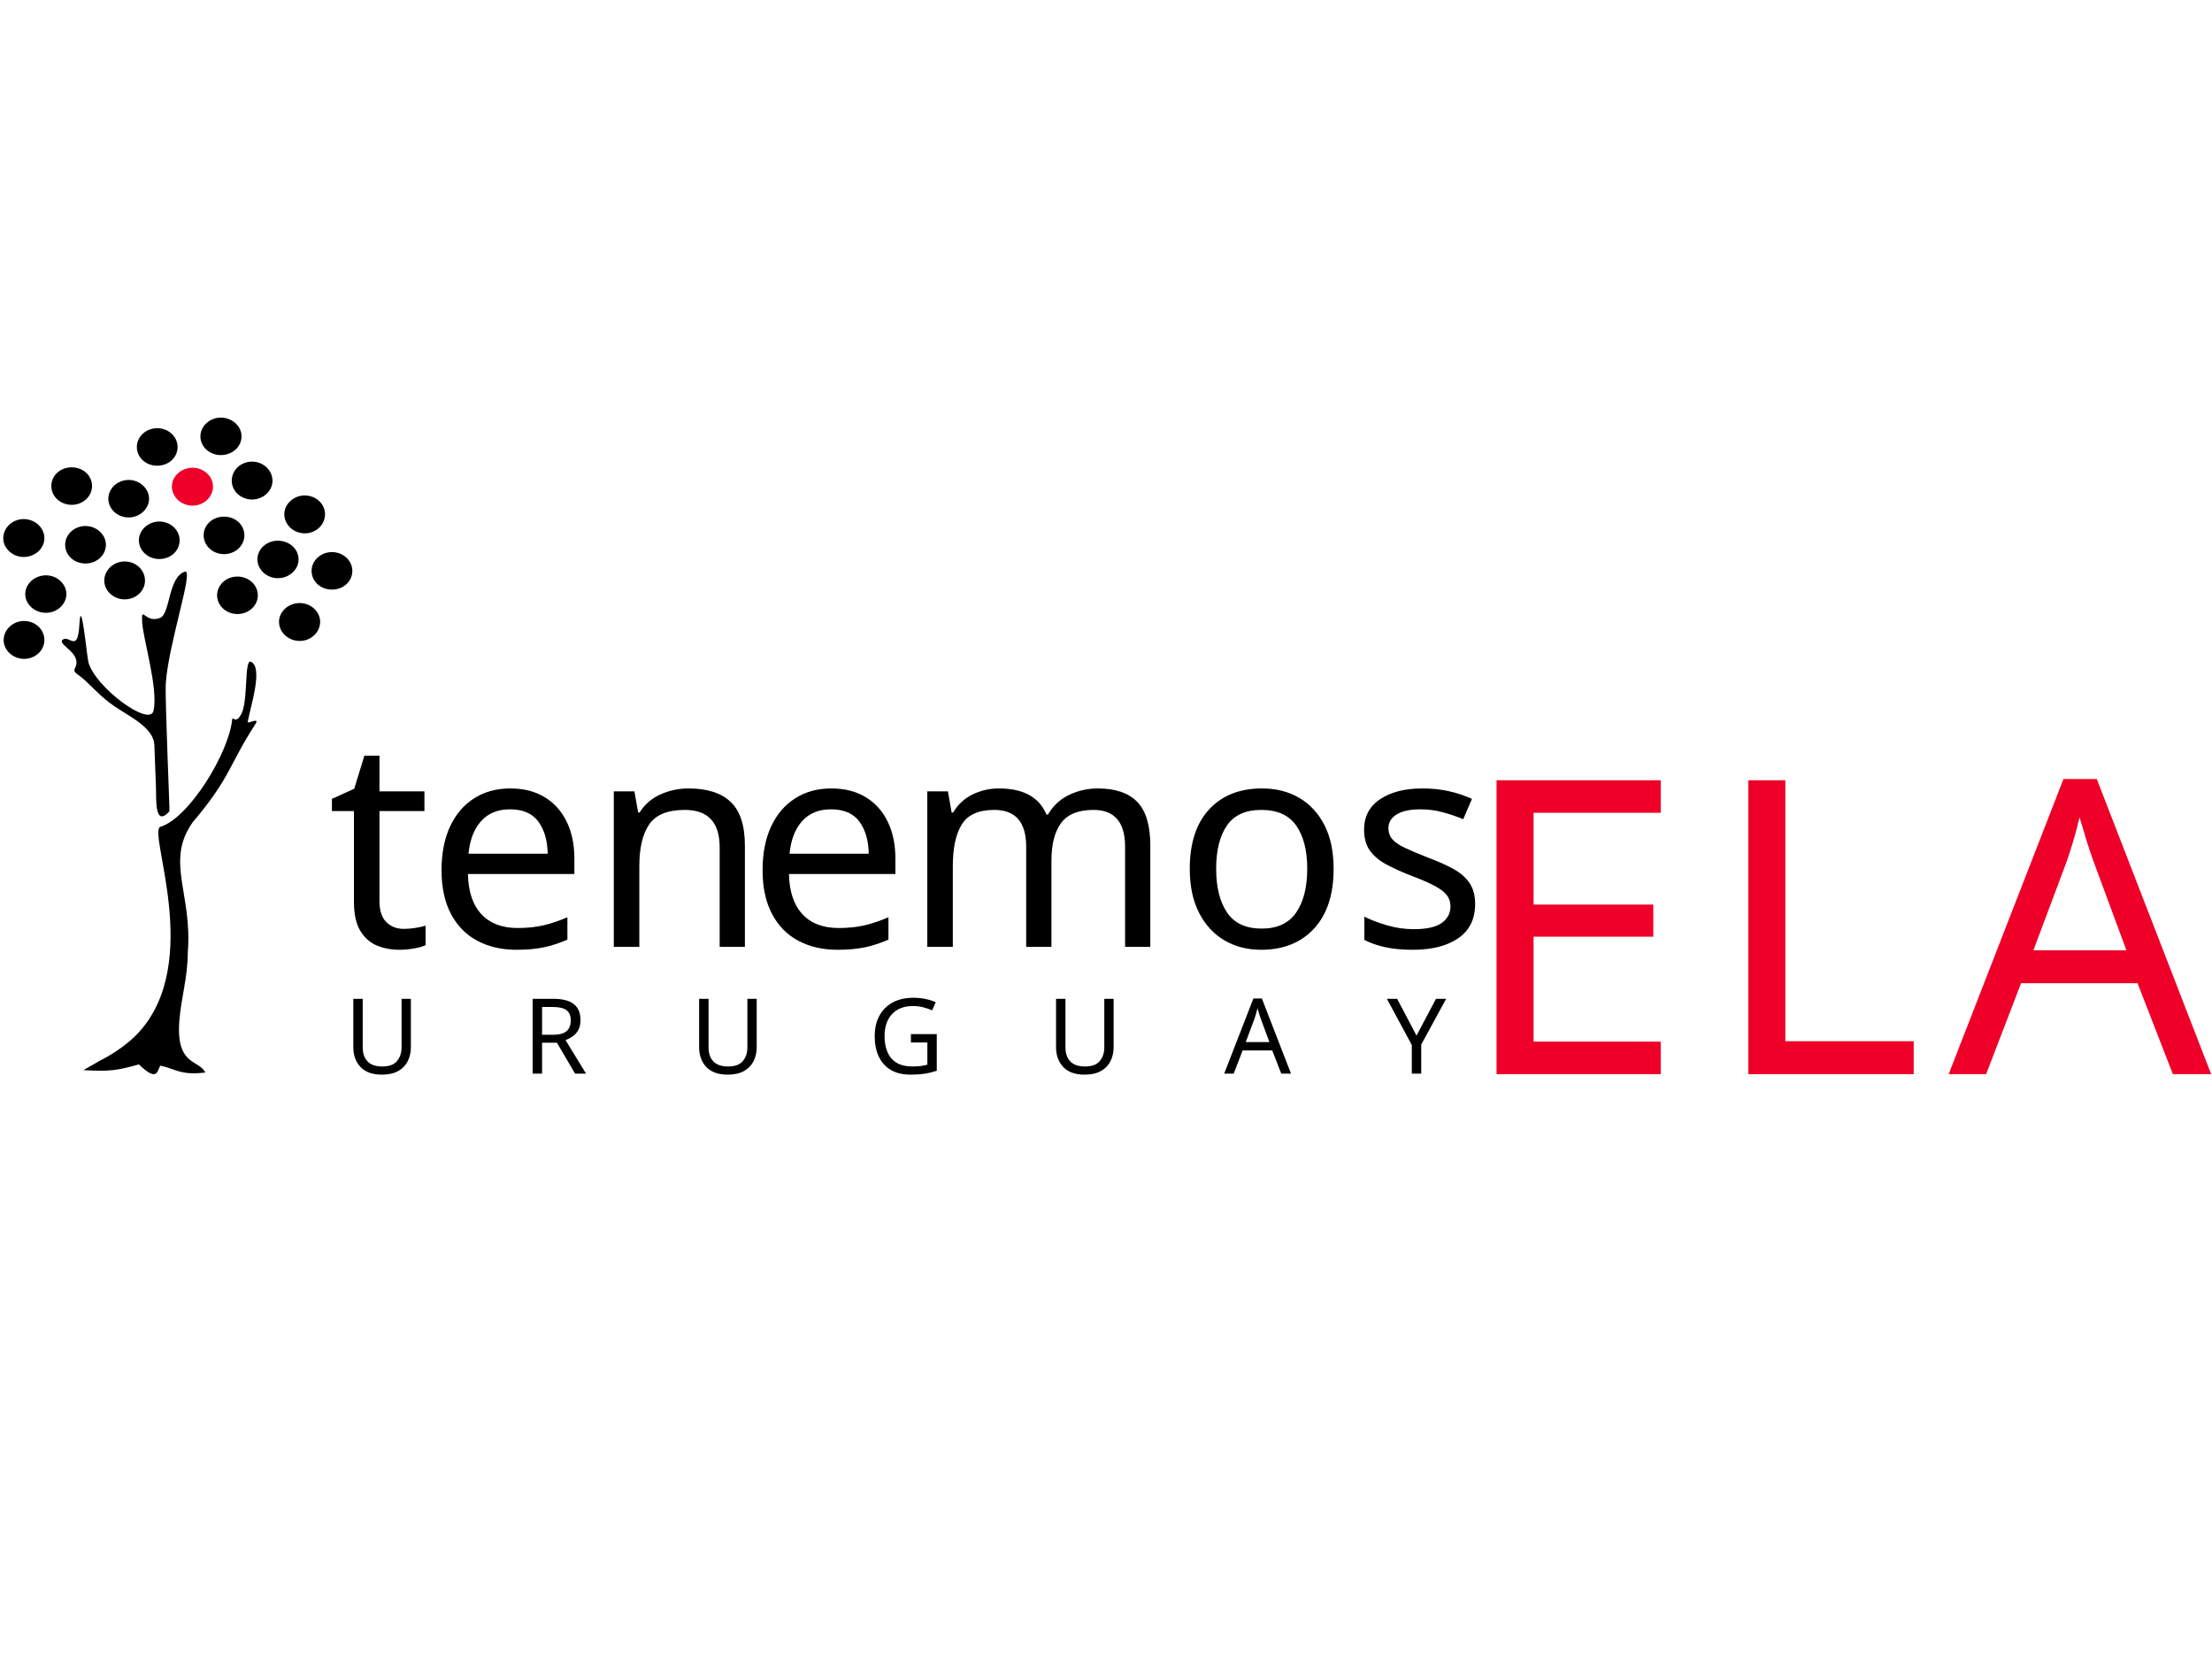
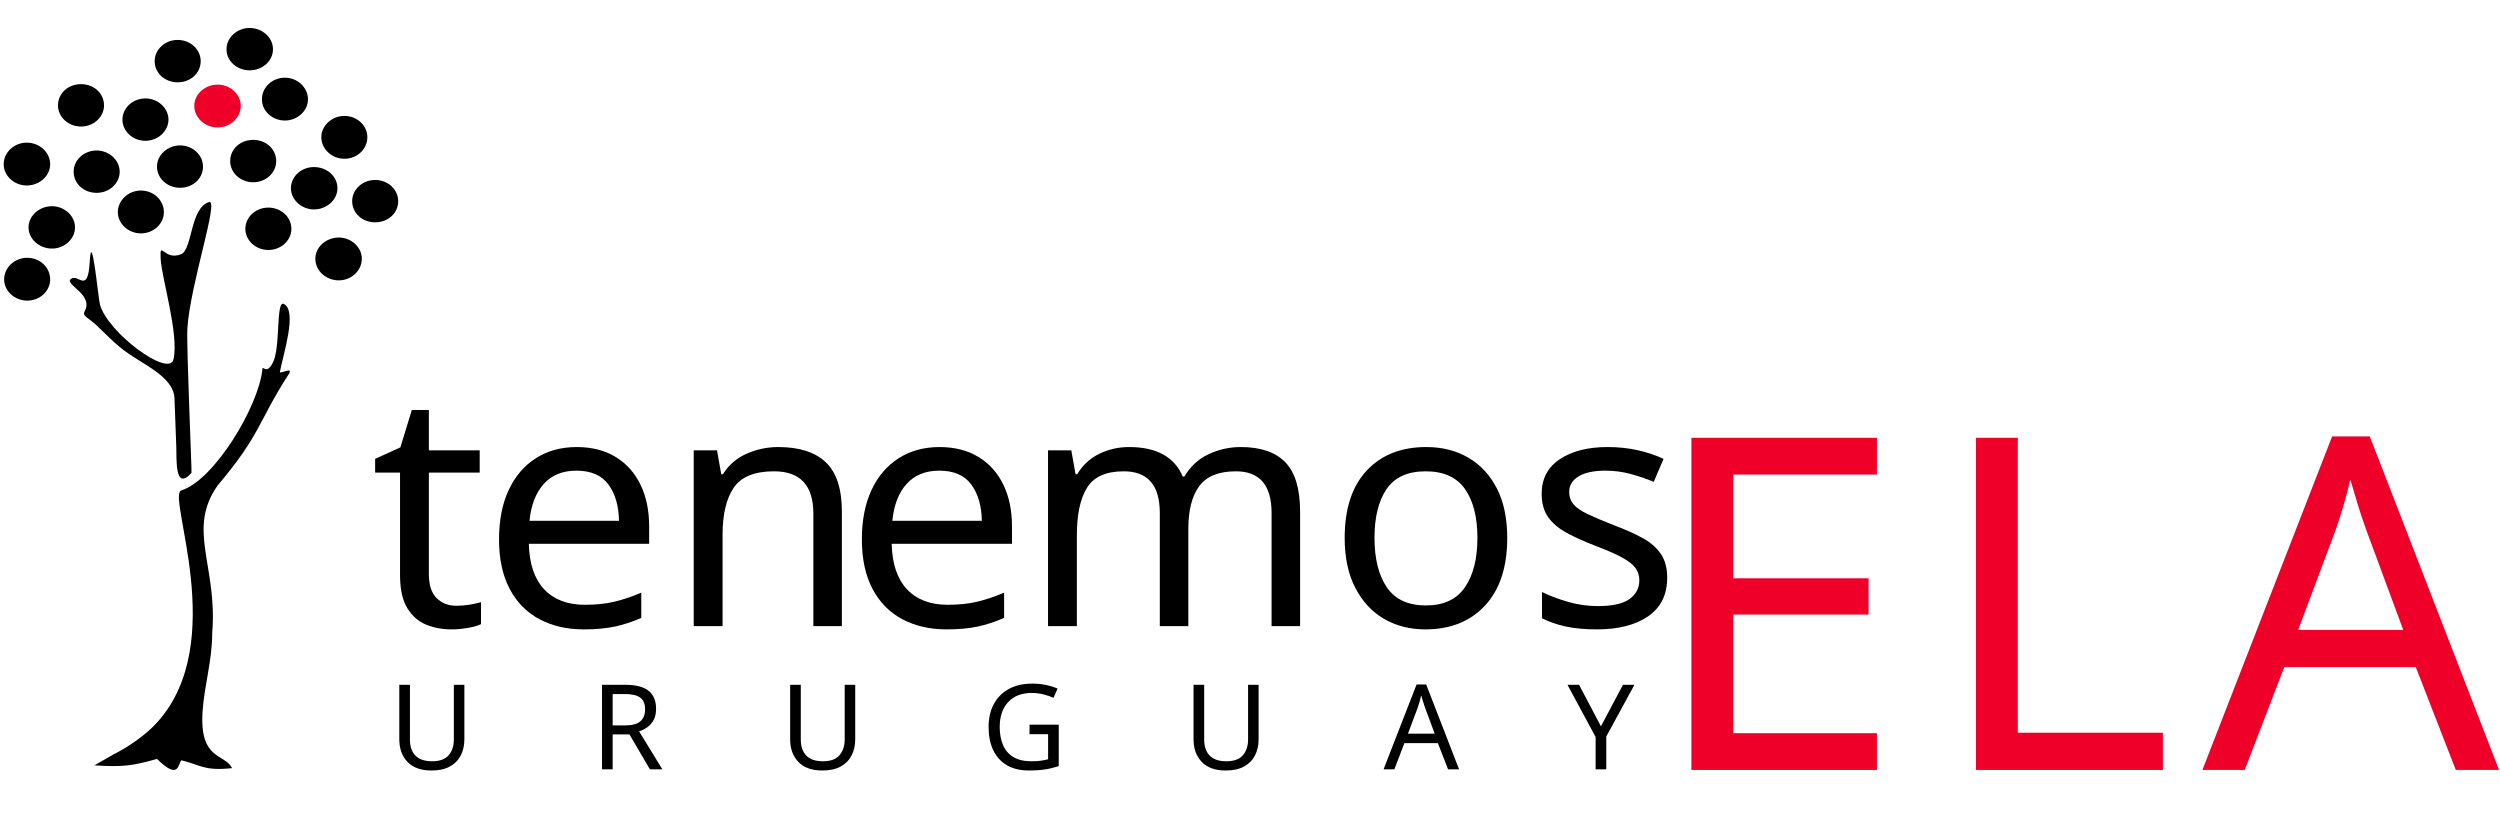
- <svg xmlns="http://www.w3.org/2000/svg" version="1.1" id="Layer_1" x="0px" y="0px" width="3401.57px" height="2551.18px" viewBox="0 0 3401.57 2551.18" enable-background="new 0 0 3401.57 2551.18" xml:space="preserve">
-   <text transform="matrix(0.9995 0 0 1 503.2744 1455.982)">
-     <tspan x="0" y="0" font-family="'DINPro-Medium'" font-size="446.201" letter-spacing="-1">t</tspan>
-     <tspan x="151.26" y="0" font-family="'DINPro-Medium'" font-size="446.201">en</tspan>
-     <tspan x="645.196" y="0" font-family="'DINPro-Medium'" font-size="446.201">e</tspan>
-     <tspan x="885.246" y="0" font-family="'DINPro-Medium'" font-size="446.201">mos</tspan>
-   </text>
-   <text transform="matrix(0.9995 0 0 1 528.8086 1650.85)" font-family="'DINPro-Regular'" font-size="161.059" letter-spacing="157.077">URUGUAY</text>
-   <text transform="matrix(0.9995 0 0 1 2240.018 1651.709)">
-     <tspan x="0" y="0" fill="#EE0029" font-family="'DINPro-Medium'" font-size="632.954" letter-spacing="5.002">E</tspan>
-     <tspan x="387.365" y="0" fill="#EE0029" font-family="'DINPro-Medium'" font-size="632.954" letter-spacing="6.003">L</tspan>
-     <tspan x="757.005" y="0" fill="#EE0029" font-family="'DINPro-Medium'" font-size="632.954">A</tspan>
-   </text>
+ <svg xmlns="http://www.w3.org/2000/svg" version="1.1" id="Layer_1" x="0px" y="0px" width="3401.57px" height="1120px" viewBox="0 604.09 3401.57 1120" enable-background="new 0 604.09 3401.57 1120" xml:space="preserve">
  <g>
-     <path fill-rule="evenodd" clip-rule="evenodd" d="M197.925,795.673c16.912,0,31.308-13.163,31.308-28.822   c0-15.666-14.396-28.834-31.308-28.834c-17.548,0-31.325,13.168-31.325,28.834C166.6,782.51,180.377,795.673,197.925,795.673   L197.925,795.673z" />
-     <path fill-rule="evenodd" clip-rule="evenodd" d="M131.528,866.49c16.91,0,31.307-12.538,31.307-28.833   c0-15.672-14.396-28.821-31.307-28.821c-17.543,0-31.325,13.149-31.325,28.821C100.203,853.952,113.985,866.49,131.528,866.49   L131.528,866.49z" />
-     <path fill-rule="evenodd" clip-rule="evenodd" d="M339.476,699.78c17.542,0,31.952-12.52,31.952-28.816   c0-15.671-14.41-28.823-31.952-28.823c-16.899,0-31.307,13.152-31.307,28.823C308.169,687.261,322.576,699.78,339.476,699.78   L339.476,699.78z" />
-     <path fill-rule="evenodd" clip-rule="evenodd" d="M387.713,768.096c16.916,0,31.325-13.163,31.325-28.816   c0-16.302-14.409-29.464-31.325-29.464c-17.542,0-31.325,13.163-31.325,29.464C356.388,754.933,370.17,768.096,387.713,768.096   L387.713,768.096z" />
-     <path fill-rule="evenodd" clip-rule="evenodd" d="M427.165,889.045c17.543,0,31.957-13.15,31.957-28.822   c0-16.298-14.414-28.835-31.957-28.835c-16.899,0-31.307,12.537-31.307,28.835C395.858,875.895,410.266,889.045,427.165,889.045   L427.165,889.045z" />
-     <path fill-rule="evenodd" clip-rule="evenodd" d="M365.164,944.191c17.542,0,31.32-13.15,31.32-28.817   c0-15.668-13.777-28.833-31.32-28.833c-17.548,0-31.325,13.165-31.325,28.833C333.839,931.042,347.616,944.191,365.164,944.191   L365.164,944.191z" />
-     <path fill-rule="evenodd" clip-rule="evenodd" d="M36.939,1013.137c17.543,0,31.325-13.168,31.325-28.833   c0-16.302-13.782-29.448-31.325-29.448c-16.912,0-31.325,13.146-31.325,29.448C5.614,999.969,20.027,1013.137,36.939,1013.137   L36.939,1013.137z" />
-     <path fill-rule="evenodd" clip-rule="evenodd" d="M191.658,921.645c17.542,0,31.325-13.168,31.325-28.836   c0-16.284-13.783-29.452-31.325-29.452c-16.917,0-31.325,13.168-31.325,29.452C160.333,908.477,174.74,921.645,191.658,921.645   L191.658,921.645z" />
-     <path fill-rule="evenodd" clip-rule="evenodd" fill="#EE0029" d="M296.263,777.498c16.91,0,31.319-13.163,31.319-29.448   c0-15.67-14.409-28.832-31.319-28.832c-17.548,0-31.944,13.162-31.944,28.832C264.319,764.335,278.715,777.498,296.263,777.498   L296.263,777.498z" />
-     <path fill-rule="evenodd" clip-rule="evenodd" d="M70.765,942.318c16.918,0,31.327-13.168,31.327-28.821   c0-15.664-14.409-28.832-31.327-28.832c-17.541,0-31.95,13.168-31.95,28.832C38.815,929.15,53.225,942.318,70.765,942.318   L70.765,942.318z" />
-     <path fill-rule="evenodd" clip-rule="evenodd" d="M460.993,985.562c16.916,0,31.325-13.161,31.325-29.466   c0-15.664-14.409-28.814-31.325-28.814c-17.532,0-31.939,13.15-31.939,28.814C429.054,972.401,443.461,985.562,460.993,985.562   L460.993,985.562z" />
-     <path fill-rule="evenodd" clip-rule="evenodd" d="M344.499,852.083c17.532,0,31.309-13.168,31.309-28.833   c0-16.304-13.777-28.834-31.309-28.834c-17.542,0-31.325,12.53-31.325,28.834C313.173,838.915,326.956,852.083,344.499,852.083   L344.499,852.083z" />
-     <path fill-rule="evenodd" clip-rule="evenodd" d="M244.905,859.596c17.524,0,31.307-12.538,31.307-28.833   c0-15.661-13.782-28.822-31.307-28.822c-16.918,0-31.325,13.161-31.325,28.822C213.58,847.059,227.987,859.596,244.905,859.596   L244.905,859.596z" />
-     <path fill-rule="evenodd" clip-rule="evenodd" d="M241.77,716.082c17.526,0,31.308-12.536,31.308-28.821   c0-15.666-13.782-28.834-31.308-28.834c-17.548,0-31.325,13.168-31.325,28.834C210.445,703.546,224.222,716.082,241.77,716.082   L241.77,716.082z" />
-     <path fill-rule="evenodd" clip-rule="evenodd" d="M468.519,820.114c17.53,0,31.312-13.168,31.312-29.448   c0-15.67-13.783-28.839-31.312-28.839c-16.912,0-31.319,13.169-31.319,28.839C437.2,806.946,451.607,820.114,468.519,820.114   L468.519,820.114z" />
-     <path fill-rule="evenodd" clip-rule="evenodd" d="M36.307,856.463c17.548,0,31.957-13.168,31.957-28.822   c0-16.297-14.409-29.465-31.957-29.465C19.396,798.176,5,811.344,5,827.641C5,843.295,19.396,856.463,36.307,856.463   L36.307,856.463z" />
-     <path fill-rule="evenodd" clip-rule="evenodd" d="M510.475,906.604c17.548,0,31.324-12.535,31.324-28.833   c0-15.671-13.776-28.821-31.324-28.821c-17.525,0-31.307,13.15-31.307,28.821C479.168,894.069,492.95,906.604,510.475,906.604   L510.475,906.604z" />
-     <path fill-rule="evenodd" clip-rule="evenodd" d="M110.23,776.254c17.532,0,31.314-13.163,31.314-28.834   c0-16.297-13.782-28.834-31.314-28.834c-17.542,0-31.317,12.538-31.317,28.834C78.913,763.091,92.688,776.254,110.23,776.254   L110.23,776.254z" />
-     <path fill-rule="evenodd" clip-rule="evenodd" d="M128.395,1645.456c38.833,2.504,51.982,0.634,85.186-8.771   c30.061,29.448,28.19,7.528,33.196,1.892c25.057,5.637,30.068,15.02,68.901,10.646c-9.402-20.051-44.477-10.034-40.079-77.086   c2.503-36.349,13.152-68.931,13.152-107.167c7.513-90.869-35.075-140.38,7.513-200.537c58.884-69.562,55.118-87.106,96.46-151.031   c7.515-11.273-11.906,0-11.906-3.133c4.392-23.812,24.425-83.98,5.024-92.754c-10.661-4.379-3.765,61.418-15.041,80.85   c-8.771,16.284-13.15,1.877-13.783,8.144c-5.004,50.757-65.767,151.023-110.242,164.818   c-20.678,6.267,65.768,206.174-32.565,315.217c-14.413,16.299-38.208,33.224-59.515,43.874L128.395,1645.456z" />
-     <path fill-rule="evenodd" clip-rule="evenodd" d="M236.133,1092.729c7.508-34.473-16.285-110.301-17.548-136.634   c-1.247-26.945,4.398,3.768,28.191-6.26c15.029-6.891,11.906-62.668,37.576-70.808c14.414-4.391-25.67,111.543-29.431,172.331   c-1.246,25.702,6.269,194.9,5.637,196.157c-23.185,25.688-20.051-19.432-20.676-35.104l-2.509-67.051   c-1.241-24.441-32.565-40.729-51.985-53.267c-25.67-15.665-36.331-28.833-54.493-45.743   c-11.273-10.661-19.419-11.907-15.653-18.805c12.52-23.181-28.191-36.349-18.805-43.874c10.035-8.14,23.185,21.938,25.688-23.811   c2.503-45.75,11.273,47.007,13.783,58.28C145.935,1056.37,230.491,1119.048,236.133,1092.729L236.133,1092.729z" />
+     <text transform="matrix(0.9995 0 0 1 503.2744 1455.982)">
+       <tspan x="0" y="0" font-family="'DINPro-Medium'" font-size="446.201" letter-spacing="-1">t</tspan>
+       <tspan x="151.26" y="0" font-family="'DINPro-Medium'" font-size="446.201">en</tspan>
+       <tspan x="645.196" y="0" font-family="'DINPro-Medium'" font-size="446.201">e</tspan>
+       <tspan x="885.246" y="0" font-family="'DINPro-Medium'" font-size="446.201">mos</tspan>
+     </text>
+     <text transform="matrix(0.9995 0 0 1 528.8086 1650.85)" font-family="'DINPro-Regular'" font-size="161.059" letter-spacing="157.077">URUGUAY</text>
+     <text transform="matrix(0.9995 0 0 1 2240.018 1651.709)">
+       <tspan x="0" y="0" fill="#EE0029" font-family="'DINPro-Medium'" font-size="632.954" letter-spacing="5.002">E</tspan>
+       <tspan x="387.365" y="0" fill="#EE0029" font-family="'DINPro-Medium'" font-size="632.954" letter-spacing="6.003">L</tspan>
+       <tspan x="757.005" y="0" fill="#EE0029" font-family="'DINPro-Medium'" font-size="632.954">A</tspan>
+     </text>
+     <g>
+       <path fill-rule="evenodd" clip-rule="evenodd" d="M197.925,795.673c16.912,0,31.308-13.163,31.308-28.822    c0-15.666-14.396-28.834-31.308-28.834c-17.548,0-31.325,13.168-31.325,28.834C166.6,782.51,180.377,795.673,197.925,795.673    L197.925,795.673z" />
+       <path fill-rule="evenodd" clip-rule="evenodd" d="M131.528,866.49c16.91,0,31.307-12.538,31.307-28.833    c0-15.672-14.396-28.821-31.307-28.821c-17.543,0-31.325,13.149-31.325,28.821C100.203,853.952,113.985,866.49,131.528,866.49    L131.528,866.49z" />
+       <path fill-rule="evenodd" clip-rule="evenodd" d="M339.476,699.78c17.542,0,31.952-12.52,31.952-28.816    c0-15.671-14.41-28.823-31.952-28.823c-16.899,0-31.307,13.152-31.307,28.823C308.169,687.261,322.576,699.78,339.476,699.78    L339.476,699.78z" />
+       <path fill-rule="evenodd" clip-rule="evenodd" d="M387.713,768.096c16.916,0,31.325-13.163,31.325-28.816    c0-16.302-14.409-29.464-31.325-29.464c-17.542,0-31.325,13.163-31.325,29.464C356.388,754.933,370.17,768.096,387.713,768.096    L387.713,768.096z" />
+       <path fill-rule="evenodd" clip-rule="evenodd" d="M427.165,889.045c17.543,0,31.957-13.15,31.957-28.822    c0-16.298-14.414-28.835-31.957-28.835c-16.899,0-31.307,12.537-31.307,28.835C395.858,875.895,410.266,889.045,427.165,889.045    L427.165,889.045z" />
+       <path fill-rule="evenodd" clip-rule="evenodd" d="M365.164,944.191c17.542,0,31.32-13.15,31.32-28.817    c0-15.668-13.777-28.833-31.32-28.833c-17.548,0-31.325,13.165-31.325,28.833C333.839,931.042,347.616,944.191,365.164,944.191    L365.164,944.191z" />
+       <path fill-rule="evenodd" clip-rule="evenodd" d="M36.939,1013.137c17.543,0,31.325-13.168,31.325-28.833    c0-16.302-13.782-29.448-31.325-29.448c-16.912,0-31.325,13.146-31.325,29.448C5.614,999.969,20.027,1013.137,36.939,1013.137    L36.939,1013.137z" />
+       <path fill-rule="evenodd" clip-rule="evenodd" d="M191.658,921.645c17.542,0,31.325-13.168,31.325-28.836    c0-16.284-13.783-29.452-31.325-29.452c-16.917,0-31.325,13.168-31.325,29.452C160.333,908.477,174.74,921.645,191.658,921.645    L191.658,921.645z" />
+       <path fill-rule="evenodd" clip-rule="evenodd" fill="#EE0029" d="M296.263,777.498c16.91,0,31.319-13.163,31.319-29.448    c0-15.67-14.409-28.832-31.319-28.832c-17.548,0-31.944,13.162-31.944,28.832C264.319,764.335,278.715,777.498,296.263,777.498    L296.263,777.498z" />
+       <path fill-rule="evenodd" clip-rule="evenodd" d="M70.765,942.318c16.918,0,31.327-13.168,31.327-28.821    c0-15.664-14.409-28.832-31.327-28.832c-17.541,0-31.95,13.168-31.95,28.832C38.815,929.15,53.225,942.318,70.765,942.318    L70.765,942.318z" />
+       <path fill-rule="evenodd" clip-rule="evenodd" d="M460.993,985.562c16.916,0,31.325-13.161,31.325-29.466    c0-15.664-14.409-28.814-31.325-28.814c-17.532,0-31.939,13.15-31.939,28.814C429.054,972.401,443.461,985.562,460.993,985.562    L460.993,985.562z" />
+       <path fill-rule="evenodd" clip-rule="evenodd" d="M344.499,852.083c17.532,0,31.309-13.168,31.309-28.833    c0-16.304-13.777-28.834-31.309-28.834c-17.542,0-31.325,12.53-31.325,28.834C313.173,838.915,326.956,852.083,344.499,852.083    L344.499,852.083z" />
+       <path fill-rule="evenodd" clip-rule="evenodd" d="M244.905,859.596c17.524,0,31.307-12.538,31.307-28.833    c0-15.661-13.782-28.822-31.307-28.822c-16.918,0-31.325,13.161-31.325,28.822C213.58,847.059,227.987,859.596,244.905,859.596    L244.905,859.596z" />
+       <path fill-rule="evenodd" clip-rule="evenodd" d="M241.77,716.082c17.526,0,31.308-12.536,31.308-28.821    c0-15.666-13.782-28.834-31.308-28.834c-17.548,0-31.325,13.168-31.325,28.834C210.445,703.546,224.222,716.082,241.77,716.082    L241.77,716.082z" />
+       <path fill-rule="evenodd" clip-rule="evenodd" d="M468.519,820.114c17.53,0,31.312-13.168,31.312-29.448    c0-15.67-13.783-28.839-31.312-28.839c-16.912,0-31.319,13.169-31.319,28.839C437.2,806.946,451.607,820.114,468.519,820.114    L468.519,820.114z" />
+       <path fill-rule="evenodd" clip-rule="evenodd" d="M36.307,856.463c17.548,0,31.957-13.168,31.957-28.822    c0-16.297-14.409-29.465-31.957-29.465C19.396,798.176,5,811.344,5,827.641C5,843.295,19.396,856.463,36.307,856.463    L36.307,856.463z" />
+       <path fill-rule="evenodd" clip-rule="evenodd" d="M510.475,906.604c17.548,0,31.324-12.535,31.324-28.833    c0-15.671-13.776-28.821-31.324-28.821c-17.525,0-31.307,13.15-31.307,28.821C479.168,894.069,492.95,906.604,510.475,906.604    L510.475,906.604z" />
+       <path fill-rule="evenodd" clip-rule="evenodd" d="M110.23,776.254c17.532,0,31.314-13.163,31.314-28.834    c0-16.297-13.782-28.834-31.314-28.834c-17.542,0-31.317,12.538-31.317,28.834C78.913,763.091,92.688,776.254,110.23,776.254    L110.23,776.254z" />
+       <path fill-rule="evenodd" clip-rule="evenodd" d="M128.395,1645.456c38.833,2.504,51.982,0.634,85.186-8.771    c30.061,29.448,28.19,7.528,33.196,1.892c25.057,5.637,30.068,15.02,68.901,10.646c-9.402-20.051-44.477-10.034-40.079-77.086    c2.503-36.349,13.152-68.931,13.152-107.167c7.513-90.869-35.075-140.38,7.513-200.537c58.884-69.562,55.118-87.106,96.46-151.031    c7.515-11.273-11.906,0-11.906-3.133c4.392-23.812,24.425-83.98,5.024-92.754c-10.661-4.379-3.765,61.418-15.041,80.85    c-8.771,16.284-13.15,1.877-13.783,8.144c-5.004,50.757-65.767,151.023-110.242,164.818    c-20.678,6.267,65.768,206.174-32.565,315.217c-14.413,16.299-38.208,33.224-59.515,43.874L128.395,1645.456z" />
+       <path fill-rule="evenodd" clip-rule="evenodd" d="M236.133,1092.729c7.508-34.473-16.285-110.301-17.548-136.634    c-1.247-26.945,4.398,3.768,28.191-6.26c15.029-6.891,11.906-62.668,37.576-70.808c14.414-4.391-25.67,111.543-29.431,172.331    c-1.246,25.702,6.269,194.9,5.637,196.157c-23.185,25.688-20.051-19.432-20.676-35.104l-2.509-67.051    c-1.241-24.441-32.565-40.729-51.985-53.267c-25.67-15.665-36.331-28.833-54.493-45.743    c-11.273-10.661-19.419-11.907-15.653-18.805c12.52-23.181-28.191-36.349-18.805-43.874c10.035-8.14,23.185,21.938,25.688-23.811    c2.503-45.75,11.273,47.007,13.783,58.28C145.935,1056.37,230.491,1119.048,236.133,1092.729L236.133,1092.729z" />
+     </g>
  </g>
</svg>
